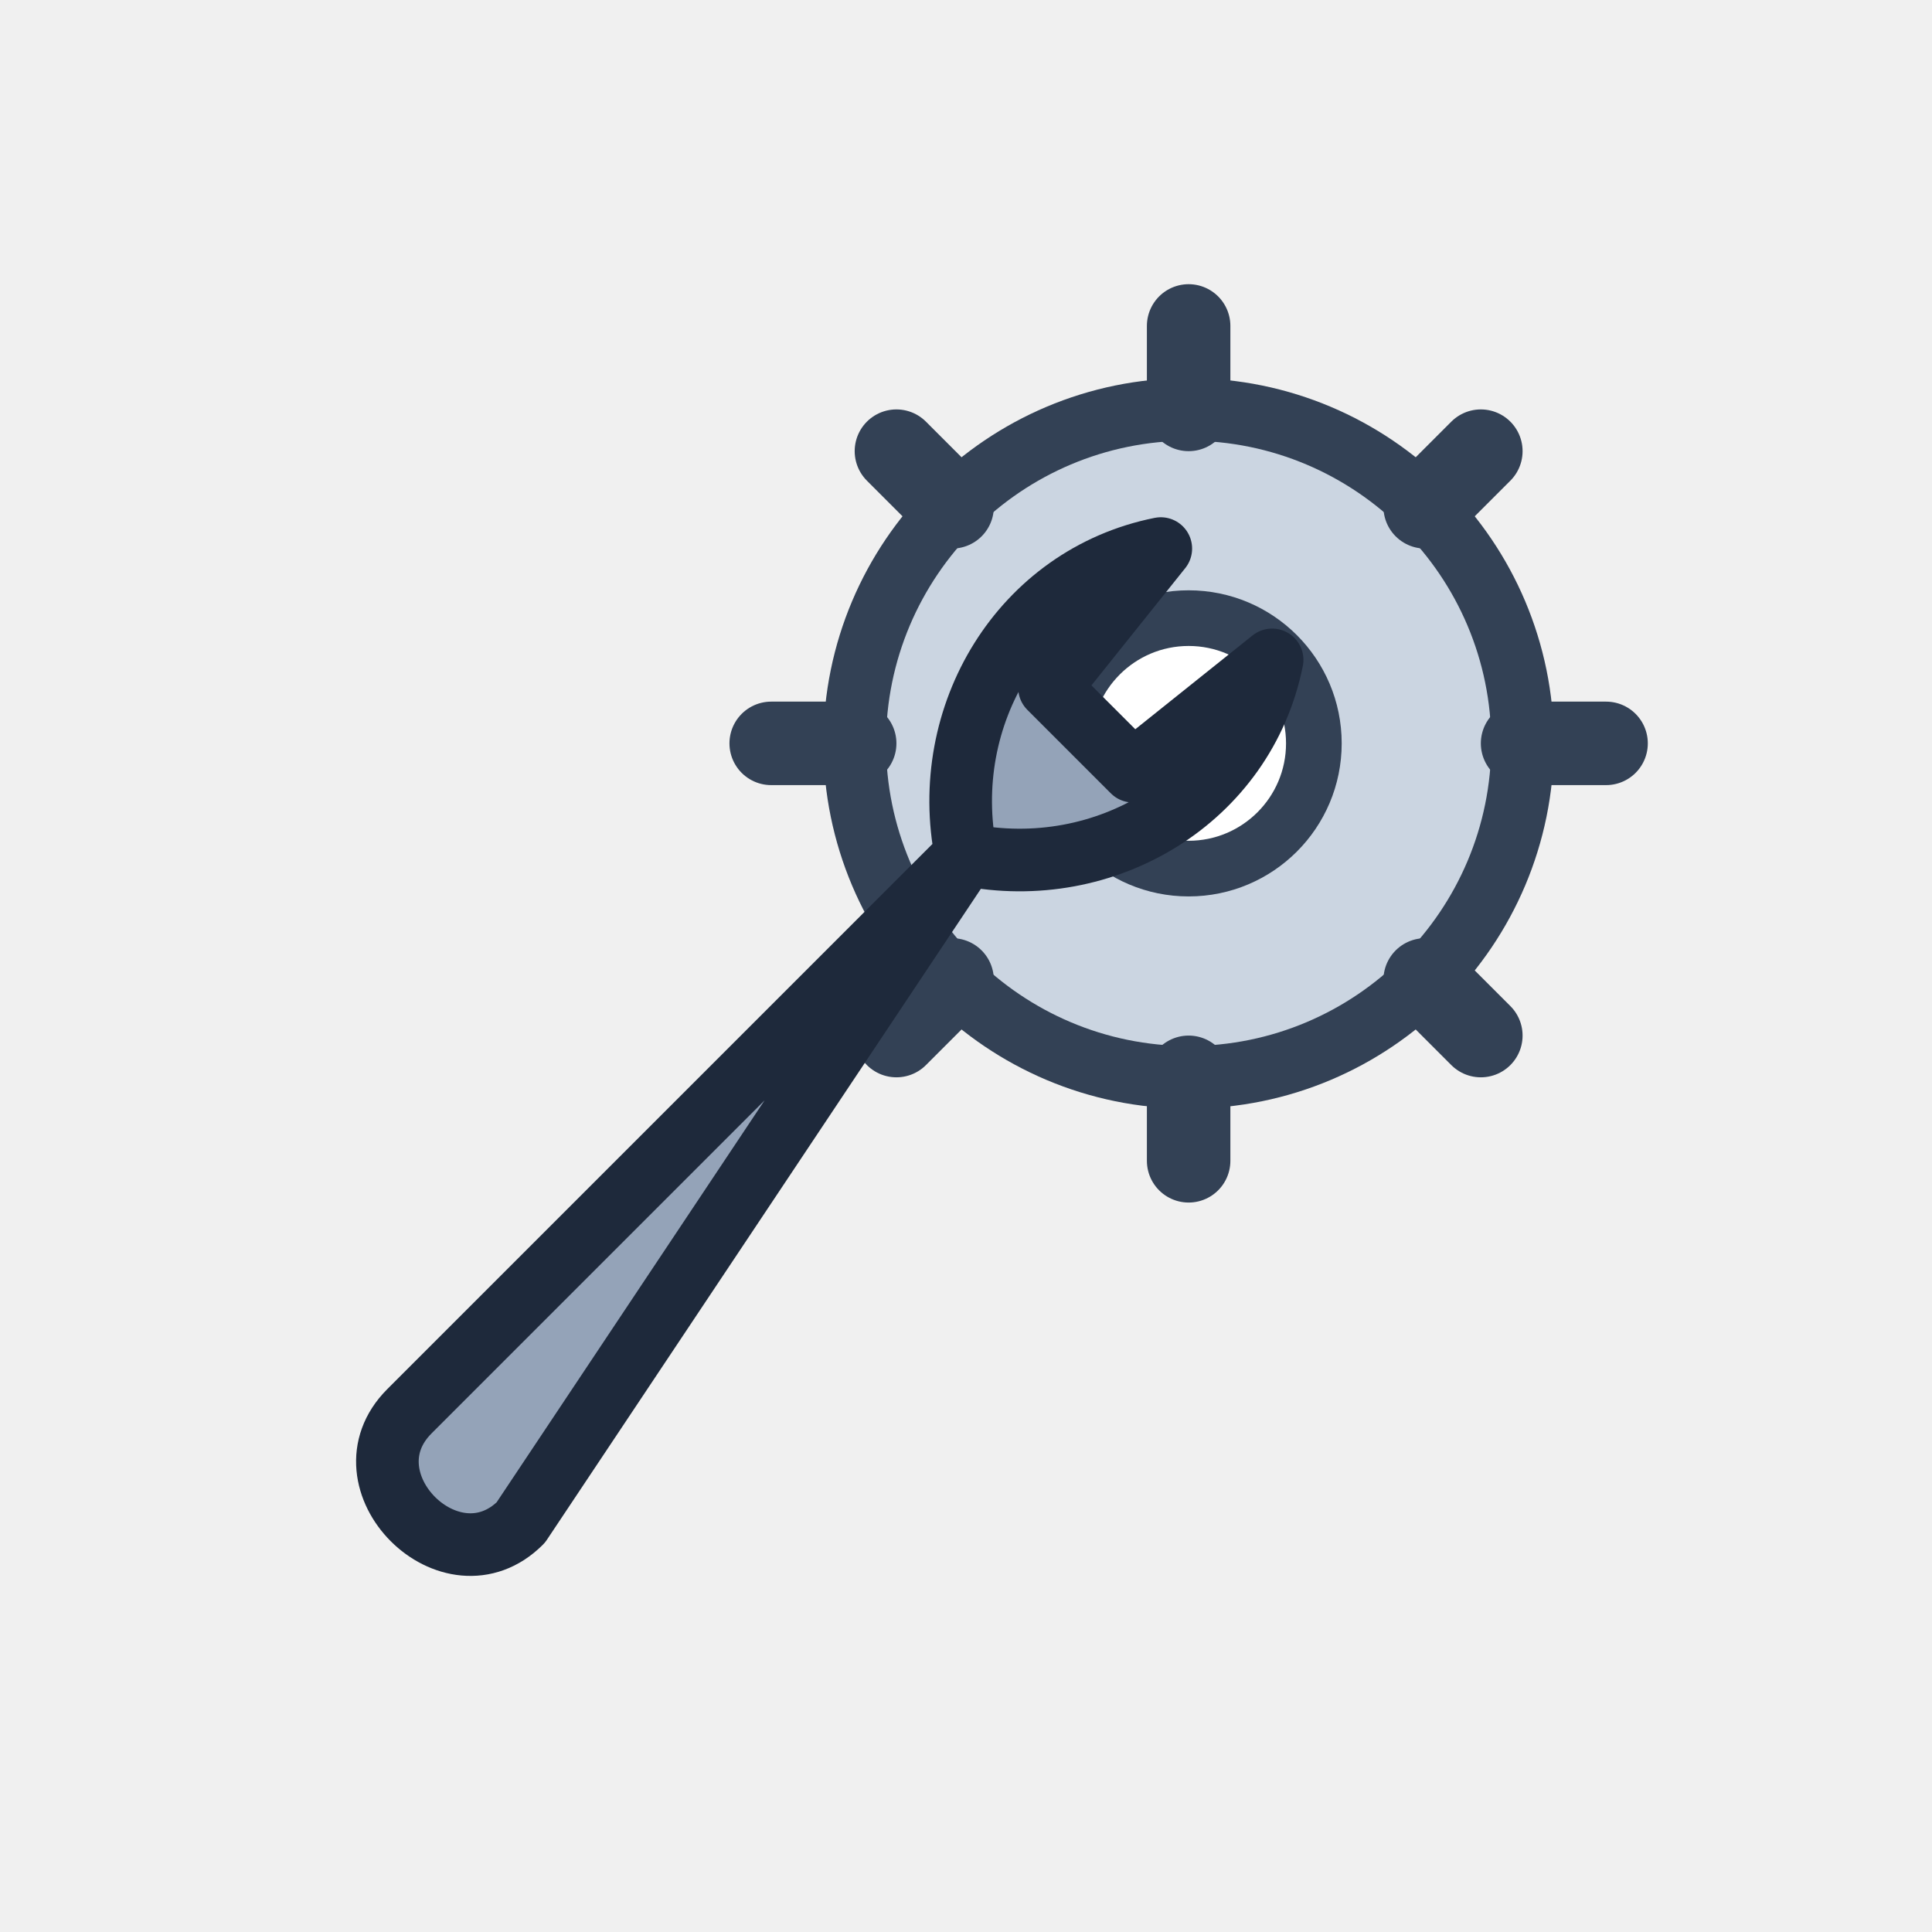
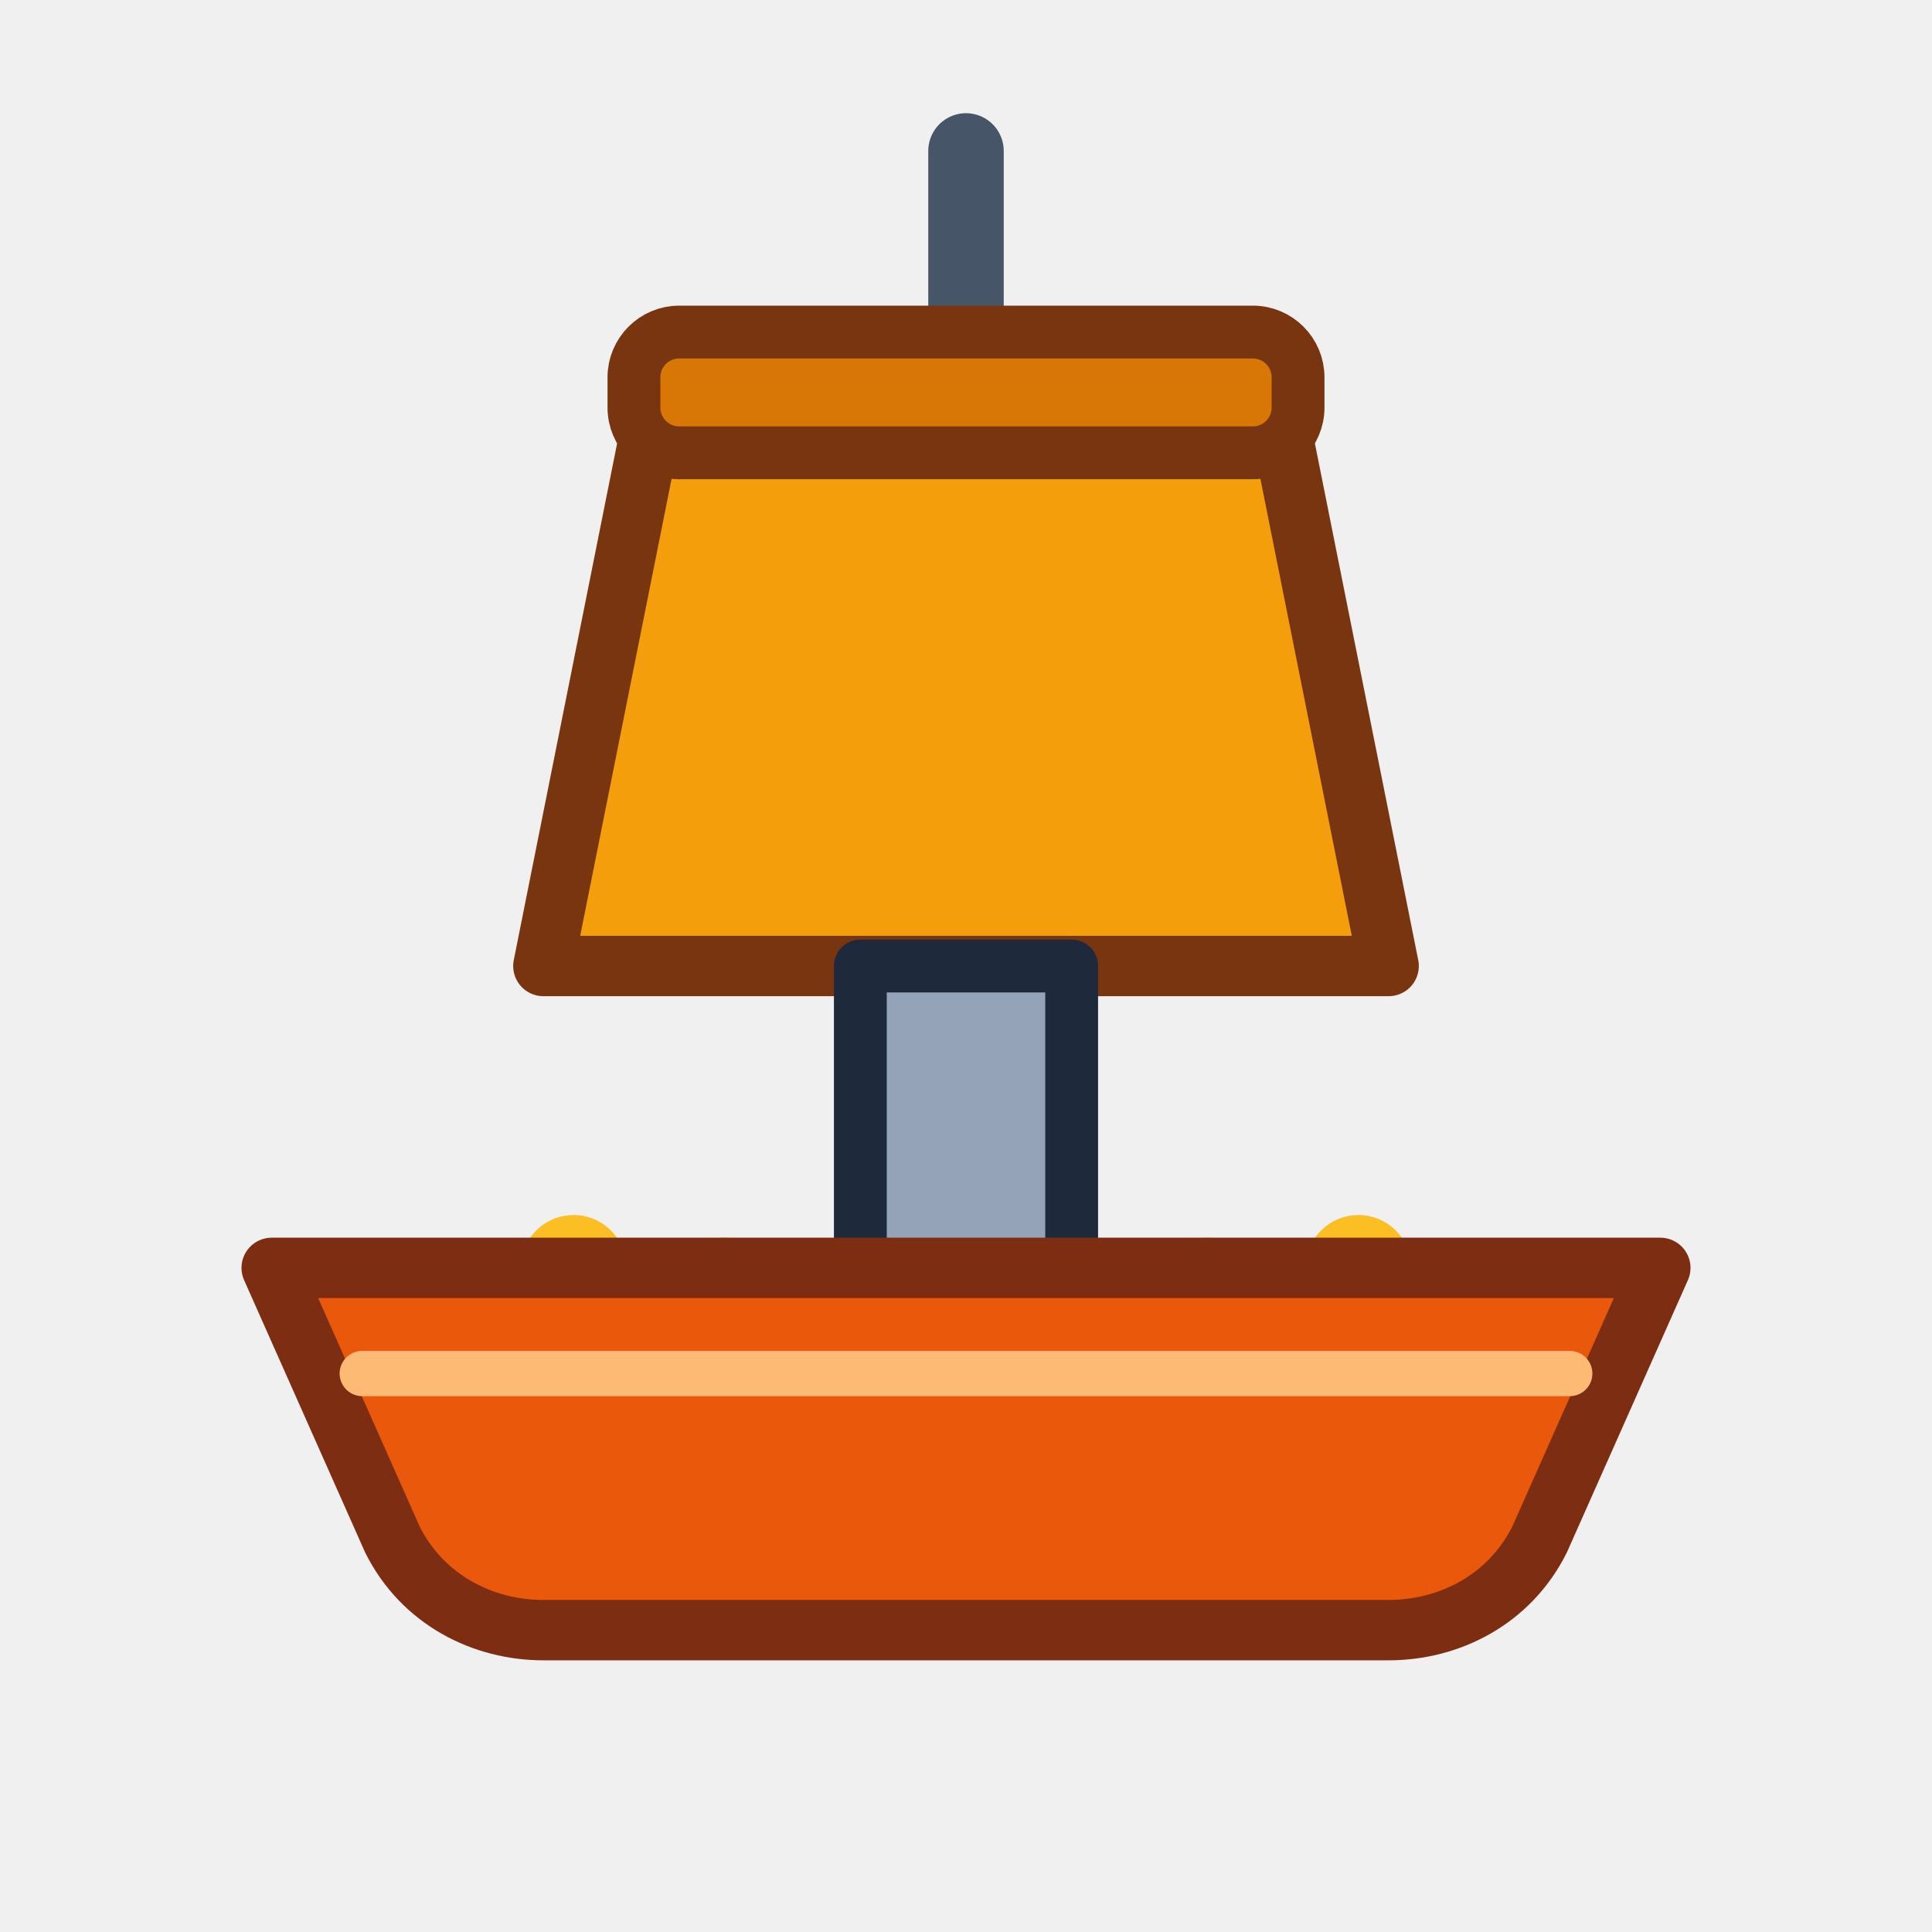
<svg xmlns="http://www.w3.org/2000/svg" viewBox="0 0 128 128" width="128" height="128">
-   <g data-normalized="1" transform="translate(5, 5) scale(0.921875)" stroke-linecap="round" stroke-linejoin="round">
-     <circle cx="80" cy="48" r="24" fill="#CBD5E1" stroke="#334155" stroke-width="4.5" />
-     <circle cx="80" cy="48" r="9" fill="#FFFFFF" stroke="#334155" stroke-width="4" />
-     <path d="M80 18 L80 24 M80 72 L80 78 M50 48 L56 48 M104 48 L110 48 M59 27 L63 31 M97 65 L101 69 M101 27 L97 31 M63 65 L59 69" stroke="#334155" stroke-width="6" />
-     <path d="M24 96 L64 56 C62 46 68 36 78 34 L70 44 L76 50 L86 42 C84 52 74 58 64 56 L32 104 C27 109 19 101 24 96 Z" fill="#94A3B8" stroke="#1E293B" stroke-width="4.5" />
+   <g stroke-linecap="round" stroke-linejoin="round">
+     <line x1="64" y1="10" x2="64" y2="24" stroke="#475569" stroke-width="5" />
+     <path d="M44 24 H84 L92 64 H36 Z" fill="#F59E0B" stroke="#78350F" stroke-width="4" />
+     <rect x="42" y="22" width="44" height="8" rx="3" fill="#D97706" stroke="#78350F" stroke-width="3.5" />
+     <rect x="57" y="64" width="14" height="24" fill="#94A3B8" stroke="#1E293B" stroke-width="3.5" />
+     <circle cx="38" cy="84" r="3.5" fill="#FBBF24" />
+     <circle cx="48" cy="85" r="3" fill="#F59E0B" />
+     <circle cx="80" cy="85" r="3" fill="#F59E0B" />
+     <circle cx="90" cy="84" r="3.5" fill="#FBBF24" />
+     <path d="M18 84 H110 L102 102 C100 106 96 108 92 108 H36 C32 108 28 106 26 102 Z" fill="#EA580C" stroke="#7C2D12" stroke-width="4" />
+     <path d="M24 91 H104" stroke="#FDBA74" stroke-width="3" />
  </g>
</svg>
